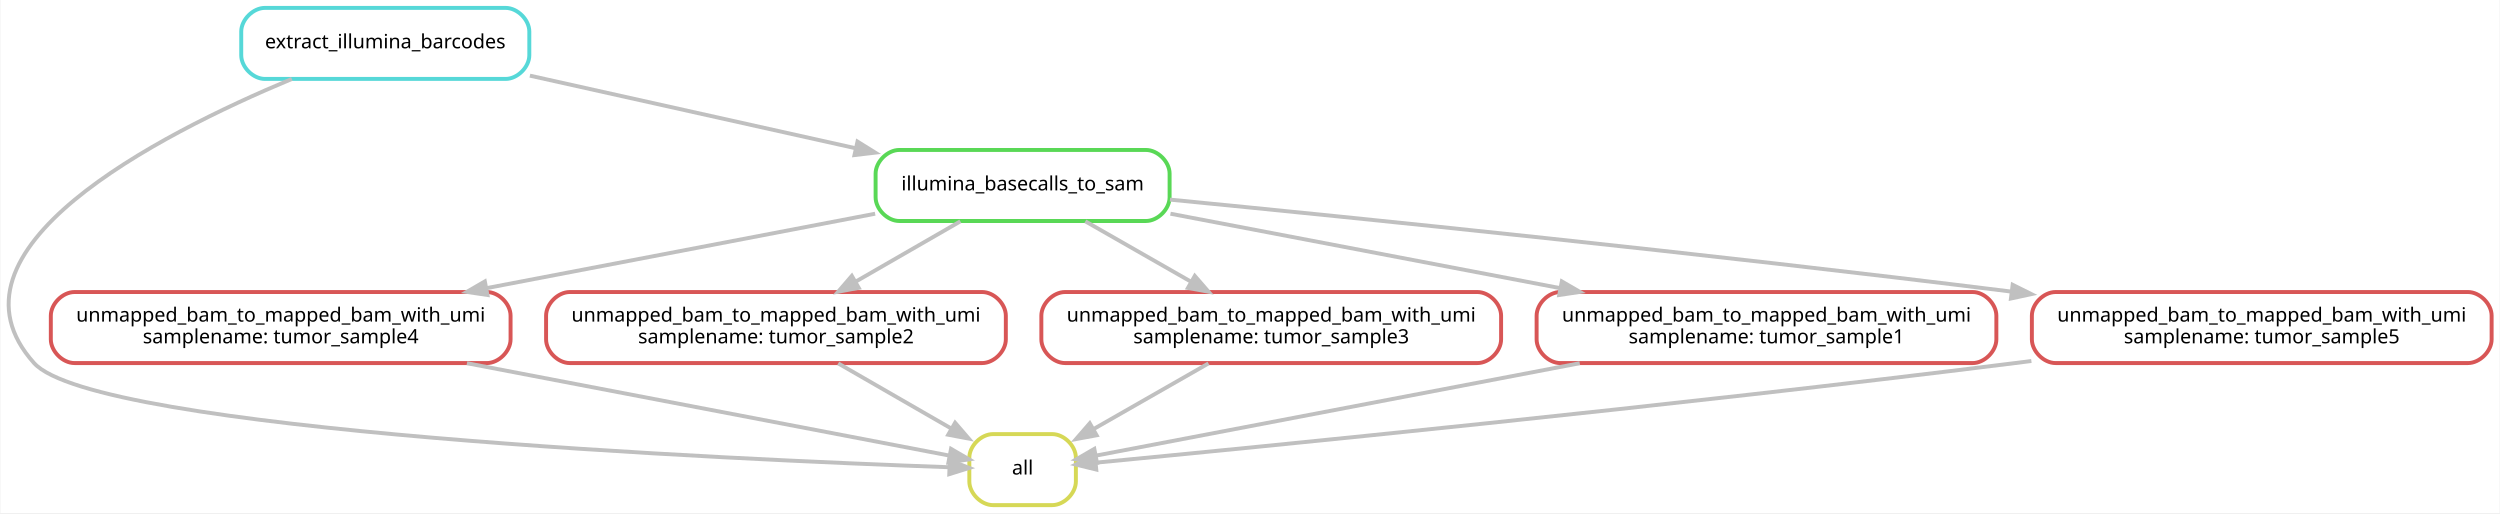
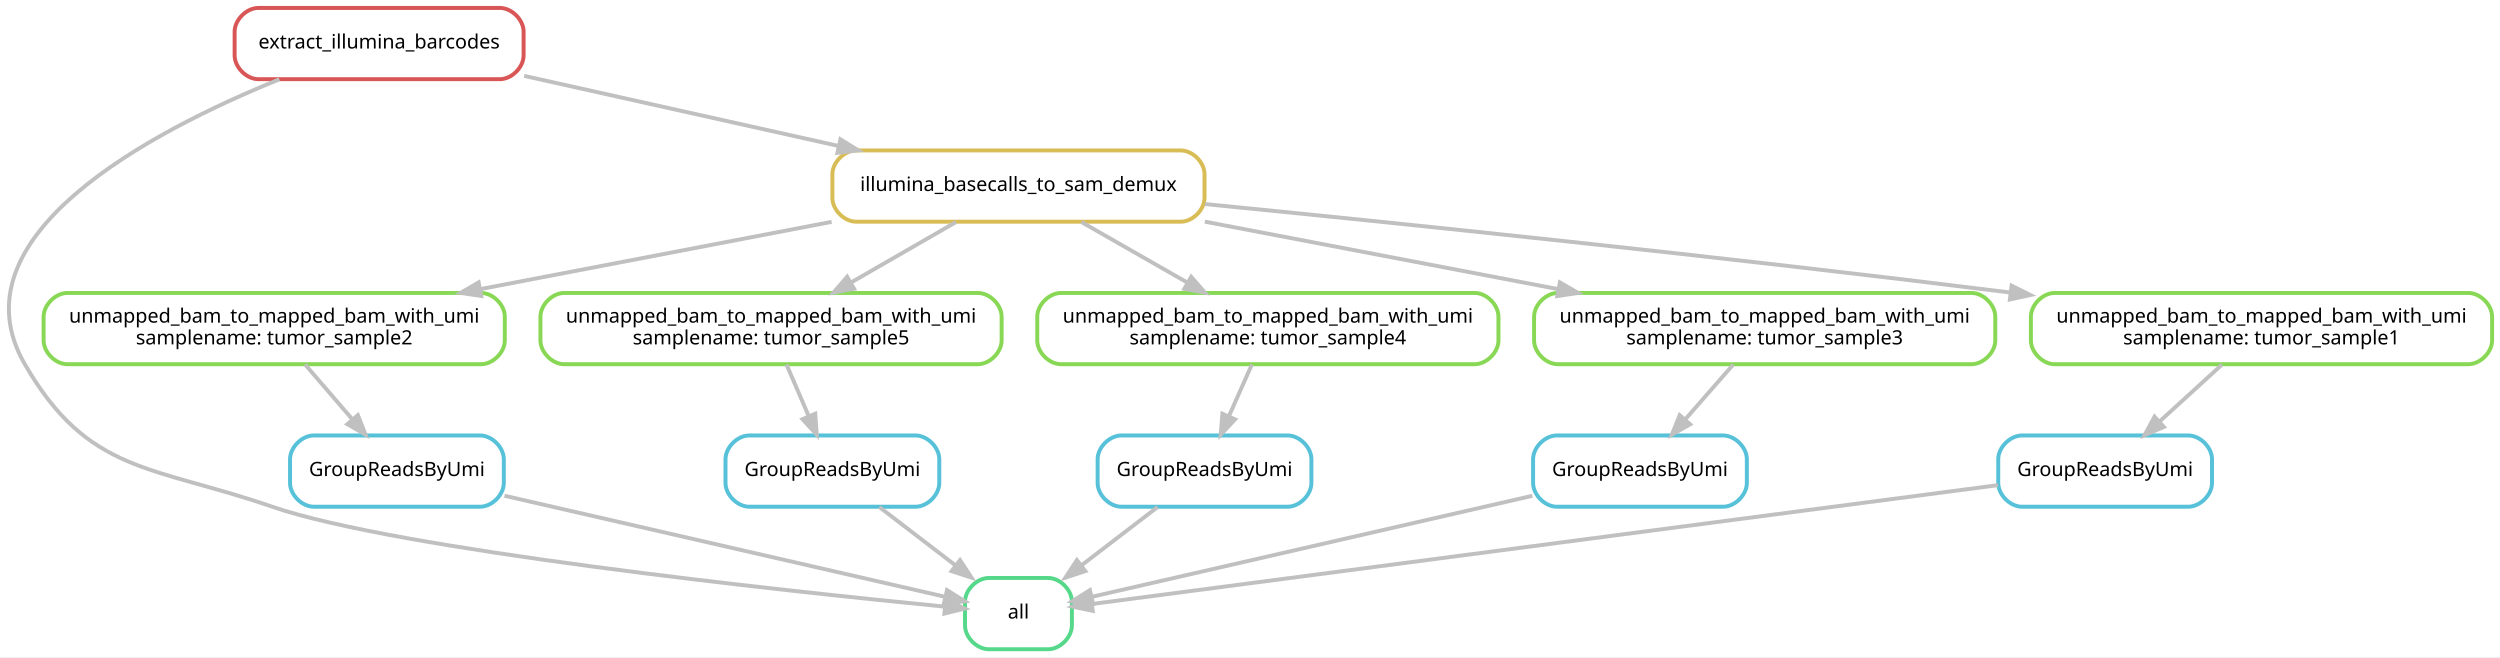
- <svg xmlns="http://www.w3.org/2000/svg" width="1267pt" height="260pt" viewBox="0.00 0.00 1266.51 260.00">
-   <g id="graph0" class="graph" transform="scale(1 1) rotate(0) translate(4 256)">
-     <polygon fill="#ffffff" stroke="transparent" points="-4,4 -4,-256 1262.51,-256 1262.51,4 -4,4" />
+ <svg xmlns="http://www.w3.org/2000/svg" width="1263pt" height="332pt" viewBox="0.00 0.00 1263.03 332.00">
+   <g id="graph0" class="graph" transform="scale(1 1) rotate(0) translate(4 328)">
+     <polygon fill="#ffffff" stroke="transparent" points="-4,4 -4,-328 1259.034,-328 1259.034,4 -4,4" />
    <g id="node1" class="node">
-       <path fill="none" stroke="#d6d856" stroke-width="2" d="M529.01,-36C529.01,-36 499.01,-36 499.01,-36 493.01,-36 487.01,-30 487.01,-24 487.01,-24 487.01,-12 487.01,-12 487.01,-6 493.01,0 499.01,0 499.01,0 529.01,0 529.01,0 535.01,0 541.01,-6 541.01,-12 541.01,-12 541.01,-24 541.01,-24 541.01,-30 535.01,-36 529.01,-36" />
-       <text text-anchor="middle" x="514.01" y="-15.5" font-family="sans" font-size="10.00" fill="#000000">all</text>
+       <path fill="none" stroke="#56d88a" stroke-width="2" d="M525.534,-36C525.534,-36 495.534,-36 495.534,-36 489.534,-36 483.534,-30 483.534,-24 483.534,-24 483.534,-12 483.534,-12 483.534,-6 489.534,0 495.534,0 495.534,0 525.534,0 525.534,0 531.534,0 537.534,-6 537.534,-12 537.534,-12 537.534,-24 537.534,-24 537.534,-30 531.534,-36 525.534,-36" />
+       <text text-anchor="middle" x="510.534" y="-15.5" font-family="sans" font-size="10.00" fill="#000000">all</text>
    </g>
    <g id="node2" class="node">
-       <path fill="none" stroke="#d85656" stroke-width="2" d="M242.51,-108C242.51,-108 33.51,-108 33.51,-108 27.51,-108 21.51,-102 21.51,-96 21.51,-96 21.51,-84 21.51,-84 21.51,-78 27.51,-72 33.51,-72 33.51,-72 242.51,-72 242.51,-72 248.51,-72 254.51,-78 254.51,-84 254.51,-84 254.51,-96 254.51,-96 254.51,-102 248.51,-108 242.51,-108" />
-       <text text-anchor="middle" x="138.01" y="-93" font-family="sans" font-size="10.00" fill="#000000">unmapped_bam_to_mapped_bam_with_umi</text>
-       <text text-anchor="middle" x="138.01" y="-82" font-family="sans" font-size="10.00" fill="#000000">samplename: tumor_sample4</text>
+       <path fill="none" stroke="#56c1d8" stroke-width="2" d="M238.534,-108C238.534,-108 154.534,-108 154.534,-108 148.534,-108 142.534,-102 142.534,-96 142.534,-96 142.534,-84 142.534,-84 142.534,-78 148.534,-72 154.534,-72 154.534,-72 238.534,-72 238.534,-72 244.534,-72 250.534,-78 250.534,-84 250.534,-84 250.534,-96 250.534,-96 250.534,-102 244.534,-108 238.534,-108" />
+       <text text-anchor="middle" x="196.534" y="-87.5" font-family="sans" font-size="10.00" fill="#000000">GroupReadsByUmi</text>
    </g>
    <g id="edge1" class="edge">
-       <path fill="none" stroke="#c0c0c0" stroke-width="2" d="M232.405,-71.924C311.659,-56.748 420.709,-35.866 477.022,-25.083" />
-       <polygon fill="#c0c0c0" stroke="#c0c0c0" stroke-width="2" points="477.741,-28.509 486.904,-23.19 476.425,-21.634 477.741,-28.509" />
+       <path fill="none" stroke="#c0c0c0" stroke-width="2" d="M250.87,-77.541C314.522,-62.945 418.265,-39.157 473.38,-26.519" />
+       <polygon fill="#c0c0c0" stroke="#c0c0c0" stroke-width="2" points="474.442,-29.867 483.406,-24.22 472.877,-23.044 474.442,-29.867" />
    </g>
    <g id="node3" class="node">
-       <path fill="none" stroke="#d85656" stroke-width="2" d="M493.51,-108C493.51,-108 284.51,-108 284.51,-108 278.51,-108 272.51,-102 272.51,-96 272.51,-96 272.51,-84 272.51,-84 272.51,-78 278.51,-72 284.51,-72 284.51,-72 493.51,-72 493.51,-72 499.51,-72 505.51,-78 505.51,-84 505.51,-84 505.51,-96 505.51,-96 505.51,-102 499.51,-108 493.51,-108" />
-       <text text-anchor="middle" x="389.01" y="-93" font-family="sans" font-size="10.00" fill="#000000">unmapped_bam_to_mapped_bam_with_umi</text>
-       <text text-anchor="middle" x="389.01" y="-82" font-family="sans" font-size="10.00" fill="#000000">samplename: tumor_sample2</text>
+       <path fill="none" stroke="#56c1d8" stroke-width="2" d="M458.534,-108C458.534,-108 374.534,-108 374.534,-108 368.534,-108 362.534,-102 362.534,-96 362.534,-96 362.534,-84 362.534,-84 362.534,-78 368.534,-72 374.534,-72 374.534,-72 458.534,-72 458.534,-72 464.534,-72 470.534,-78 470.534,-84 470.534,-84 470.534,-96 470.534,-96 470.534,-102 464.534,-108 458.534,-108" />
+       <text text-anchor="middle" x="416.534" y="-87.5" font-family="sans" font-size="10.00" fill="#000000">GroupReadsByUmi</text>
    </g>
    <g id="edge2" class="edge">
-       <path fill="none" stroke="#c0c0c0" stroke-width="2" d="M420.553,-71.831C437.921,-61.827 459.556,-49.365 477.634,-38.952" />
-       <polygon fill="#c0c0c0" stroke="#c0c0c0" stroke-width="2" points="479.804,-41.741 486.723,-33.717 476.31,-35.676 479.804,-41.741" />
+       <path fill="none" stroke="#c0c0c0" stroke-width="2" d="M440.254,-71.831C451.943,-62.878 466.202,-51.956 478.815,-42.295" />
+       <polygon fill="#c0c0c0" stroke="#c0c0c0" stroke-width="2" points="481.011,-45.022 486.821,-36.163 476.754,-39.465 481.011,-45.022" />
    </g>
    <g id="node4" class="node">
-       <path fill="none" stroke="#d85656" stroke-width="2" d="M744.51,-108C744.51,-108 535.51,-108 535.51,-108 529.51,-108 523.51,-102 523.51,-96 523.51,-96 523.51,-84 523.51,-84 523.51,-78 529.51,-72 535.51,-72 535.51,-72 744.51,-72 744.51,-72 750.51,-72 756.51,-78 756.51,-84 756.51,-84 756.51,-96 756.51,-96 756.51,-102 750.51,-108 744.51,-108" />
-       <text text-anchor="middle" x="640.01" y="-93" font-family="sans" font-size="10.00" fill="#000000">unmapped_bam_to_mapped_bam_with_umi</text>
-       <text text-anchor="middle" x="640.01" y="-82" font-family="sans" font-size="10.00" fill="#000000">samplename: tumor_sample3</text>
+       <path fill="none" stroke="#56c1d8" stroke-width="2" d="M646.534,-108C646.534,-108 562.534,-108 562.534,-108 556.534,-108 550.534,-102 550.534,-96 550.534,-96 550.534,-84 550.534,-84 550.534,-78 556.534,-72 562.534,-72 562.534,-72 646.534,-72 646.534,-72 652.534,-72 658.534,-78 658.534,-84 658.534,-84 658.534,-96 658.534,-96 658.534,-102 652.534,-108 646.534,-108" />
+       <text text-anchor="middle" x="604.534" y="-87.5" font-family="sans" font-size="10.00" fill="#000000">GroupReadsByUmi</text>
    </g>
    <g id="edge3" class="edge">
-       <path fill="none" stroke="#c0c0c0" stroke-width="2" d="M608.215,-71.831C590.422,-61.664 568.186,-48.958 549.786,-38.444" />
-       <polygon fill="#c0c0c0" stroke="#c0c0c0" stroke-width="2" points="551.517,-35.402 541.098,-33.479 548.044,-41.479 551.517,-35.402" />
+       <path fill="none" stroke="#c0c0c0" stroke-width="2" d="M580.813,-71.831C569.124,-62.878 554.865,-51.956 542.253,-42.295" />
+       <polygon fill="#c0c0c0" stroke="#c0c0c0" stroke-width="2" points="544.313,-39.465 534.246,-36.163 540.057,-45.022 544.313,-39.465" />
    </g>
    <g id="node5" class="node">
-       <path fill="none" stroke="#56d8d8" stroke-width="2" d="M252.01,-252C252.01,-252 130.01,-252 130.01,-252 124.01,-252 118.01,-246 118.01,-240 118.01,-240 118.01,-228 118.01,-228 118.01,-222 124.01,-216 130.01,-216 130.01,-216 252.01,-216 252.01,-216 258.01,-216 264.01,-222 264.01,-228 264.01,-228 264.01,-240 264.01,-240 264.01,-246 258.01,-252 252.01,-252" />
-       <text text-anchor="middle" x="191.01" y="-231.5" font-family="sans" font-size="10.00" fill="#000000">extract_illumina_barcodes</text>
+       <path fill="none" stroke="#56c1d8" stroke-width="2" d="M866.534,-108C866.534,-108 782.534,-108 782.534,-108 776.534,-108 770.534,-102 770.534,-96 770.534,-96 770.534,-84 770.534,-84 770.534,-78 776.534,-72 782.534,-72 782.534,-72 866.534,-72 866.534,-72 872.534,-72 878.534,-78 878.534,-84 878.534,-84 878.534,-96 878.534,-96 878.534,-102 872.534,-108 866.534,-108" />
+       <text text-anchor="middle" x="824.534" y="-87.5" font-family="sans" font-size="10.00" fill="#000000">GroupReadsByUmi</text>
    </g>
    <g id="edge4" class="edge">
-       <path fill="none" stroke="#c0c0c0" stroke-width="2" d="M143.66,-215.99C75.139,-187.389 -38.151,-128.971 13.01,-72 43.941,-37.556 366.24,-23.153 476.929,-19.198" />
-       <polygon fill="#c0c0c0" stroke="#c0c0c0" stroke-width="2" points="477.092,-22.695 486.964,-18.848 476.848,-15.699 477.092,-22.695" />
+       <path fill="none" stroke="#c0c0c0" stroke-width="2" d="M770.198,-77.541C706.546,-62.945 602.802,-39.157 547.688,-26.519" />
+       <polygon fill="#c0c0c0" stroke="#c0c0c0" stroke-width="2" points="548.19,-23.044 537.661,-24.22 546.626,-29.867 548.19,-23.044" />
+     </g>
+     <g id="node6" class="node">
+       <path fill="none" stroke="#d85656" stroke-width="2" d="M248.534,-324C248.534,-324 126.534,-324 126.534,-324 120.534,-324 114.534,-318 114.534,-312 114.534,-312 114.534,-300 114.534,-300 114.534,-294 120.534,-288 126.534,-288 126.534,-288 248.534,-288 248.534,-288 254.534,-288 260.534,-294 260.534,-300 260.534,-300 260.534,-312 260.534,-312 260.534,-318 254.534,-324 248.534,-324" />
+       <text text-anchor="middle" x="187.534" y="-303.5" font-family="sans" font-size="10.00" fill="#000000">extract_illumina_barcodes</text>
+     </g>
+     <g id="edge5" class="edge">
+       <path fill="none" stroke="#c0c0c0" stroke-width="2" d="M137.135,-287.925C72.038,-261.532 -28.75,-208.501 8.534,-144 40.618,-88.493 72.931,-92.922 133.534,-72 196.028,-50.424 390.949,-29.604 473.259,-21.526" />
+       <polygon fill="#c0c0c0" stroke="#c0c0c0" stroke-width="2" points="473.798,-24.99 483.413,-20.538 473.121,-18.023 473.798,-24.99" />
+     </g>
+     <g id="node13" class="node">
+       <path fill="none" stroke="#d8bc56" stroke-width="2" d="M592.534,-252C592.534,-252 428.534,-252 428.534,-252 422.534,-252 416.534,-246 416.534,-240 416.534,-240 416.534,-228 416.534,-228 416.534,-222 422.534,-216 428.534,-216 428.534,-216 592.534,-216 592.534,-216 598.534,-216 604.534,-222 604.534,-228 604.534,-228 604.534,-240 604.534,-240 604.534,-246 598.534,-252 592.534,-252" />
+       <text text-anchor="middle" x="510.534" y="-231.5" font-family="sans" font-size="10.00" fill="#000000">illumina_basecalls_to_sam_demux</text>
+     </g>
+     <g id="edge17" class="edge">
+       <path fill="none" stroke="#c0c0c0" stroke-width="2" d="M260.827,-289.662C307.942,-279.16 369.503,-265.437 419.711,-254.245" />
+       <polygon fill="#c0c0c0" stroke="#c0c0c0" stroke-width="2" points="420.595,-257.634 429.594,-252.042 419.072,-250.802 420.595,-257.634" />
+     </g>
+     <g id="node7" class="node">
+       <path fill="none" stroke="#56c1d8" stroke-width="2" d="M1101.534,-108C1101.534,-108 1017.534,-108 1017.534,-108 1011.534,-108 1005.534,-102 1005.534,-96 1005.534,-96 1005.534,-84 1005.534,-84 1005.534,-78 1011.534,-72 1017.534,-72 1017.534,-72 1101.534,-72 1101.534,-72 1107.534,-72 1113.534,-78 1113.534,-84 1113.534,-84 1113.534,-96 1113.534,-96 1113.534,-102 1107.534,-108 1101.534,-108" />
+       <text text-anchor="middle" x="1059.534" y="-87.5" font-family="sans" font-size="10.00" fill="#000000">GroupReadsByUmi</text>
+     </g>
+     <g id="edge6" class="edge">
+       <path fill="none" stroke="#c0c0c0" stroke-width="2" d="M1005.391,-82.899C894.185,-68.315 642.539,-35.312 547.665,-22.87" />
+       <polygon fill="#c0c0c0" stroke="#c0c0c0" stroke-width="2" points="548.042,-19.389 537.672,-21.559 547.132,-26.33 548.042,-19.389" />
    </g>
    <g id="node8" class="node">
-       <path fill="none" stroke="#59d856" stroke-width="2" d="M576.51,-180C576.51,-180 451.51,-180 451.51,-180 445.51,-180 439.51,-174 439.51,-168 439.51,-168 439.51,-156 439.51,-156 439.51,-150 445.51,-144 451.51,-144 451.51,-144 576.51,-144 576.51,-144 582.51,-144 588.51,-150 588.51,-156 588.51,-156 588.51,-168 588.51,-168 588.51,-174 582.51,-180 576.51,-180" />
-       <text text-anchor="middle" x="514.01" y="-159.5" font-family="sans" font-size="10.00" fill="#000000">illumina_basecalls_to_sam</text>
+       <path fill="none" stroke="#88d856" stroke-width="2" d="M239.034,-180C239.034,-180 30.034,-180 30.034,-180 24.034,-180 18.034,-174 18.034,-168 18.034,-168 18.034,-156 18.034,-156 18.034,-150 24.034,-144 30.034,-144 30.034,-144 239.034,-144 239.034,-144 245.034,-144 251.034,-150 251.034,-156 251.034,-156 251.034,-168 251.034,-168 251.034,-174 245.034,-180 239.034,-180" />
+       <text text-anchor="middle" x="134.534" y="-165" font-family="sans" font-size="10.00" fill="#000000">unmapped_bam_to_mapped_bam_with_umi</text>
+       <text text-anchor="middle" x="134.534" y="-154" font-family="sans" font-size="10.00" fill="#000000">samplename: tumor_sample2</text>
+     </g>
+     <g id="edge7" class="edge">
+       <path fill="none" stroke="#c0c0c0" stroke-width="2" d="M150.179,-143.831C157.393,-135.454 166.091,-125.353 173.994,-116.175" />
+       <polygon fill="#c0c0c0" stroke="#c0c0c0" stroke-width="2" points="176.805,-118.275 180.678,-108.413 171.5,-113.707 176.805,-118.275" />
+     </g>
+     <g id="node9" class="node">
+       <path fill="none" stroke="#88d856" stroke-width="2" d="M490.034,-180C490.034,-180 281.034,-180 281.034,-180 275.034,-180 269.034,-174 269.034,-168 269.034,-168 269.034,-156 269.034,-156 269.034,-150 275.034,-144 281.034,-144 281.034,-144 490.034,-144 490.034,-144 496.034,-144 502.034,-150 502.034,-156 502.034,-156 502.034,-168 502.034,-168 502.034,-174 496.034,-180 490.034,-180" />
+       <text text-anchor="middle" x="385.534" y="-165" font-family="sans" font-size="10.00" fill="#000000">unmapped_bam_to_mapped_bam_with_umi</text>
+       <text text-anchor="middle" x="385.534" y="-154" font-family="sans" font-size="10.00" fill="#000000">samplename: tumor_sample5</text>
+     </g>
+     <g id="edge8" class="edge">
+       <path fill="none" stroke="#c0c0c0" stroke-width="2" d="M393.356,-143.831C396.745,-135.962 400.788,-126.571 404.541,-117.853" />
+       <polygon fill="#c0c0c0" stroke="#c0c0c0" stroke-width="2" points="407.866,-118.982 408.606,-108.413 401.436,-116.214 407.866,-118.982" />
+     </g>
+     <g id="node10" class="node">
+       <path fill="none" stroke="#88d856" stroke-width="2" d="M741.034,-180C741.034,-180 532.034,-180 532.034,-180 526.034,-180 520.034,-174 520.034,-168 520.034,-168 520.034,-156 520.034,-156 520.034,-150 526.034,-144 532.034,-144 532.034,-144 741.034,-144 741.034,-144 747.034,-144 753.034,-150 753.034,-156 753.034,-156 753.034,-168 753.034,-168 753.034,-174 747.034,-180 741.034,-180" />
+       <text text-anchor="middle" x="636.534" y="-165" font-family="sans" font-size="10.00" fill="#000000">unmapped_bam_to_mapped_bam_with_umi</text>
+       <text text-anchor="middle" x="636.534" y="-154" font-family="sans" font-size="10.00" fill="#000000">samplename: tumor_sample4</text>
+     </g>
+     <g id="edge9" class="edge">
+       <path fill="none" stroke="#c0c0c0" stroke-width="2" d="M628.459,-143.831C624.923,-135.877 620.698,-126.369 616.788,-117.572" />
+       <polygon fill="#c0c0c0" stroke="#c0c0c0" stroke-width="2" points="619.977,-116.13 612.717,-108.413 613.581,-118.973 619.977,-116.13" />
+     </g>
+     <g id="node11" class="node">
+       <path fill="none" stroke="#88d856" stroke-width="2" d="M992.034,-180C992.034,-180 783.034,-180 783.034,-180 777.034,-180 771.034,-174 771.034,-168 771.034,-168 771.034,-156 771.034,-156 771.034,-150 777.034,-144 783.034,-144 783.034,-144 992.034,-144 992.034,-144 998.034,-144 1004.034,-150 1004.034,-156 1004.034,-156 1004.034,-168 1004.034,-168 1004.034,-174 998.034,-180 992.034,-180" />
+       <text text-anchor="middle" x="887.534" y="-165" font-family="sans" font-size="10.00" fill="#000000">unmapped_bam_to_mapped_bam_with_umi</text>
+       <text text-anchor="middle" x="887.534" y="-154" font-family="sans" font-size="10.00" fill="#000000">samplename: tumor_sample3</text>
+     </g>
+     <g id="edge10" class="edge">
+       <path fill="none" stroke="#c0c0c0" stroke-width="2" d="M871.636,-143.831C864.306,-135.454 855.468,-125.353 847.437,-116.175" />
+       <polygon fill="#c0c0c0" stroke="#c0c0c0" stroke-width="2" points="849.864,-113.634 840.645,-108.413 844.596,-118.244 849.864,-113.634" />
+     </g>
+     <g id="node12" class="node">
+       <path fill="none" stroke="#88d856" stroke-width="2" d="M1243.034,-180C1243.034,-180 1034.034,-180 1034.034,-180 1028.034,-180 1022.034,-174 1022.034,-168 1022.034,-168 1022.034,-156 1022.034,-156 1022.034,-150 1028.034,-144 1034.034,-144 1034.034,-144 1243.034,-144 1243.034,-144 1249.034,-144 1255.034,-150 1255.034,-156 1255.034,-156 1255.034,-168 1255.034,-168 1255.034,-174 1249.034,-180 1243.034,-180" />
+       <text text-anchor="middle" x="1138.534" y="-165" font-family="sans" font-size="10.00" fill="#000000">unmapped_bam_to_mapped_bam_with_umi</text>
+       <text text-anchor="middle" x="1138.534" y="-154" font-family="sans" font-size="10.00" fill="#000000">samplename: tumor_sample1</text>
+     </g>
+     <g id="edge11" class="edge">
+       <path fill="none" stroke="#c0c0c0" stroke-width="2" d="M1118.599,-143.831C1109.055,-135.134 1097.474,-124.578 1087.103,-115.126" />
+       <polygon fill="#c0c0c0" stroke="#c0c0c0" stroke-width="2" points="1089.211,-112.312 1079.462,-108.163 1084.496,-117.486 1089.211,-112.312" />
    </g>
    <g id="edge12" class="edge">
-       <path fill="none" stroke="#c0c0c0" stroke-width="2" d="M264.303,-217.662C313.337,-206.732 378.019,-192.314 429.265,-180.89" />
-       <polygon fill="#c0c0c0" stroke="#c0c0c0" stroke-width="2" points="430.328,-184.239 439.327,-178.648 428.805,-177.407 430.328,-184.239" />
+       <path fill="none" stroke="#c0c0c0" stroke-width="2" d="M416.138,-215.924C362.064,-205.57 294.119,-192.559 238.518,-181.912" />
+       <polygon fill="#c0c0c0" stroke="#c0c0c0" stroke-width="2" points="239.122,-178.464 228.642,-180.021 237.805,-185.339 239.122,-178.464" />
    </g>
-     <g id="node6" class="node">
-       <path fill="none" stroke="#d85656" stroke-width="2" d="M995.51,-108C995.51,-108 786.51,-108 786.51,-108 780.51,-108 774.51,-102 774.51,-96 774.51,-96 774.51,-84 774.51,-84 774.51,-78 780.51,-72 786.51,-72 786.51,-72 995.51,-72 995.51,-72 1001.51,-72 1007.51,-78 1007.51,-84 1007.51,-84 1007.51,-96 1007.51,-96 1007.51,-102 1001.51,-108 995.51,-108" />
-       <text text-anchor="middle" x="891.01" y="-93" font-family="sans" font-size="10.00" fill="#000000">unmapped_bam_to_mapped_bam_with_umi</text>
-       <text text-anchor="middle" x="891.01" y="-82" font-family="sans" font-size="10.00" fill="#000000">samplename: tumor_sample1</text>
+     <g id="edge13" class="edge">
+       <path fill="none" stroke="#c0c0c0" stroke-width="2" d="M478.991,-215.831C462.855,-206.537 443.035,-195.121 425.807,-185.197" />
+       <polygon fill="#c0c0c0" stroke="#c0c0c0" stroke-width="2" points="427.479,-182.121 417.066,-180.163 423.985,-188.187 427.479,-182.121" />
    </g>
-     <g id="edge5" class="edge">
-       <path fill="none" stroke="#c0c0c0" stroke-width="2" d="M796.363,-71.924C716.899,-56.748 607.559,-35.866 551.096,-25.083" />
-       <polygon fill="#c0c0c0" stroke="#c0c0c0" stroke-width="2" points="551.666,-21.628 541.187,-23.19 550.353,-28.504 551.666,-21.628" />
+     <g id="edge14" class="edge">
+       <path fill="none" stroke="#c0c0c0" stroke-width="2" d="M542.329,-215.831C558.594,-206.537 578.572,-195.121 595.939,-185.197" />
+       <polygon fill="#c0c0c0" stroke="#c0c0c0" stroke-width="2" points="597.803,-188.163 604.749,-180.163 594.33,-182.085 597.803,-188.163" />
    </g>
-     <g id="node7" class="node">
-       <path fill="none" stroke="#d85656" stroke-width="2" d="M1246.51,-108C1246.51,-108 1037.51,-108 1037.51,-108 1031.51,-108 1025.51,-102 1025.51,-96 1025.51,-96 1025.51,-84 1025.51,-84 1025.51,-78 1031.51,-72 1037.51,-72 1037.51,-72 1246.51,-72 1246.51,-72 1252.51,-72 1258.51,-78 1258.51,-84 1258.51,-84 1258.51,-96 1258.51,-96 1258.51,-102 1252.51,-108 1246.51,-108" />
-       <text text-anchor="middle" x="1142.01" y="-93" font-family="sans" font-size="10.00" fill="#000000">unmapped_bam_to_mapped_bam_with_umi</text>
-       <text text-anchor="middle" x="1142.01" y="-82" font-family="sans" font-size="10.00" fill="#000000">samplename: tumor_sample5</text>
+     <g id="edge15" class="edge">
+       <path fill="none" stroke="#c0c0c0" stroke-width="2" d="M604.694,-216.017C659.01,-205.644 727.406,-192.581 783.334,-181.9" />
+       <polygon fill="#c0c0c0" stroke="#c0c0c0" stroke-width="2" points="784.101,-185.317 793.267,-180.003 782.788,-178.441 784.101,-185.317" />
    </g>
-     <g id="edge6" class="edge">
-       <path fill="none" stroke="#c0c0c0" stroke-width="2" d="M1025.255,-73.052C1022.481,-72.693 1019.729,-72.342 1017.01,-72 842.977,-50.135 634.362,-29.521 551.032,-21.513" />
-       <polygon fill="#c0c0c0" stroke="#c0c0c0" stroke-width="2" points="551.328,-18.026 541.04,-20.556 550.66,-24.994 551.328,-18.026" />
-     </g>
-     <g id="edge7" class="edge">
-       <path fill="none" stroke="#c0c0c0" stroke-width="2" d="M439.275,-147.689C382.862,-136.887 304.756,-121.93 242.209,-109.953" />
-       <polygon fill="#c0c0c0" stroke="#c0c0c0" stroke-width="2" points="242.79,-106.501 232.31,-108.058 241.473,-113.376 242.79,-106.501" />
-     </g>
-     <g id="edge8" class="edge">
-       <path fill="none" stroke="#c0c0c0" stroke-width="2" d="M482.467,-143.831C466.331,-134.537 446.511,-123.121 429.282,-113.197" />
-       <polygon fill="#c0c0c0" stroke="#c0c0c0" stroke-width="2" points="430.955,-110.121 420.542,-108.163 427.461,-116.187 430.955,-110.121" />
-     </g>
-     <g id="edge9" class="edge">
-       <path fill="none" stroke="#c0c0c0" stroke-width="2" d="M545.805,-143.831C562.07,-134.537 582.048,-123.121 599.415,-113.197" />
-       <polygon fill="#c0c0c0" stroke="#c0c0c0" stroke-width="2" points="601.279,-116.163 608.225,-108.163 597.806,-110.085 601.279,-116.163" />
-     </g>
-     <g id="edge10" class="edge">
-       <path fill="none" stroke="#c0c0c0" stroke-width="2" d="M588.943,-147.689C645.507,-136.887 723.82,-121.93 786.533,-109.953" />
-       <polygon fill="#c0c0c0" stroke="#c0c0c0" stroke-width="2" points="787.293,-113.371 796.459,-108.058 785.98,-106.496 787.293,-113.371" />
-     </g>
-     <g id="edge11" class="edge">
-       <path fill="none" stroke="#c0c0c0" stroke-width="2" d="M588.677,-154.833C684.875,-145.41 857.544,-127.852 1014.913,-108.243" />
-       <polygon fill="#c0c0c0" stroke="#c0c0c0" stroke-width="2" points="1015.767,-111.663 1025.255,-106.948 1014.898,-104.717 1015.767,-111.663" />
+     <g id="edge16" class="edge">
+       <path fill="none" stroke="#c0c0c0" stroke-width="2" d="M604.747,-224.91C703.63,-215.135 863.876,-198.635 1011.616,-180.22" />
+       <polygon fill="#c0c0c0" stroke="#c0c0c0" stroke-width="2" points="1012.292,-183.663 1021.779,-178.948 1011.422,-176.718 1012.292,-183.663" />
    </g>
  </g>
</svg>
